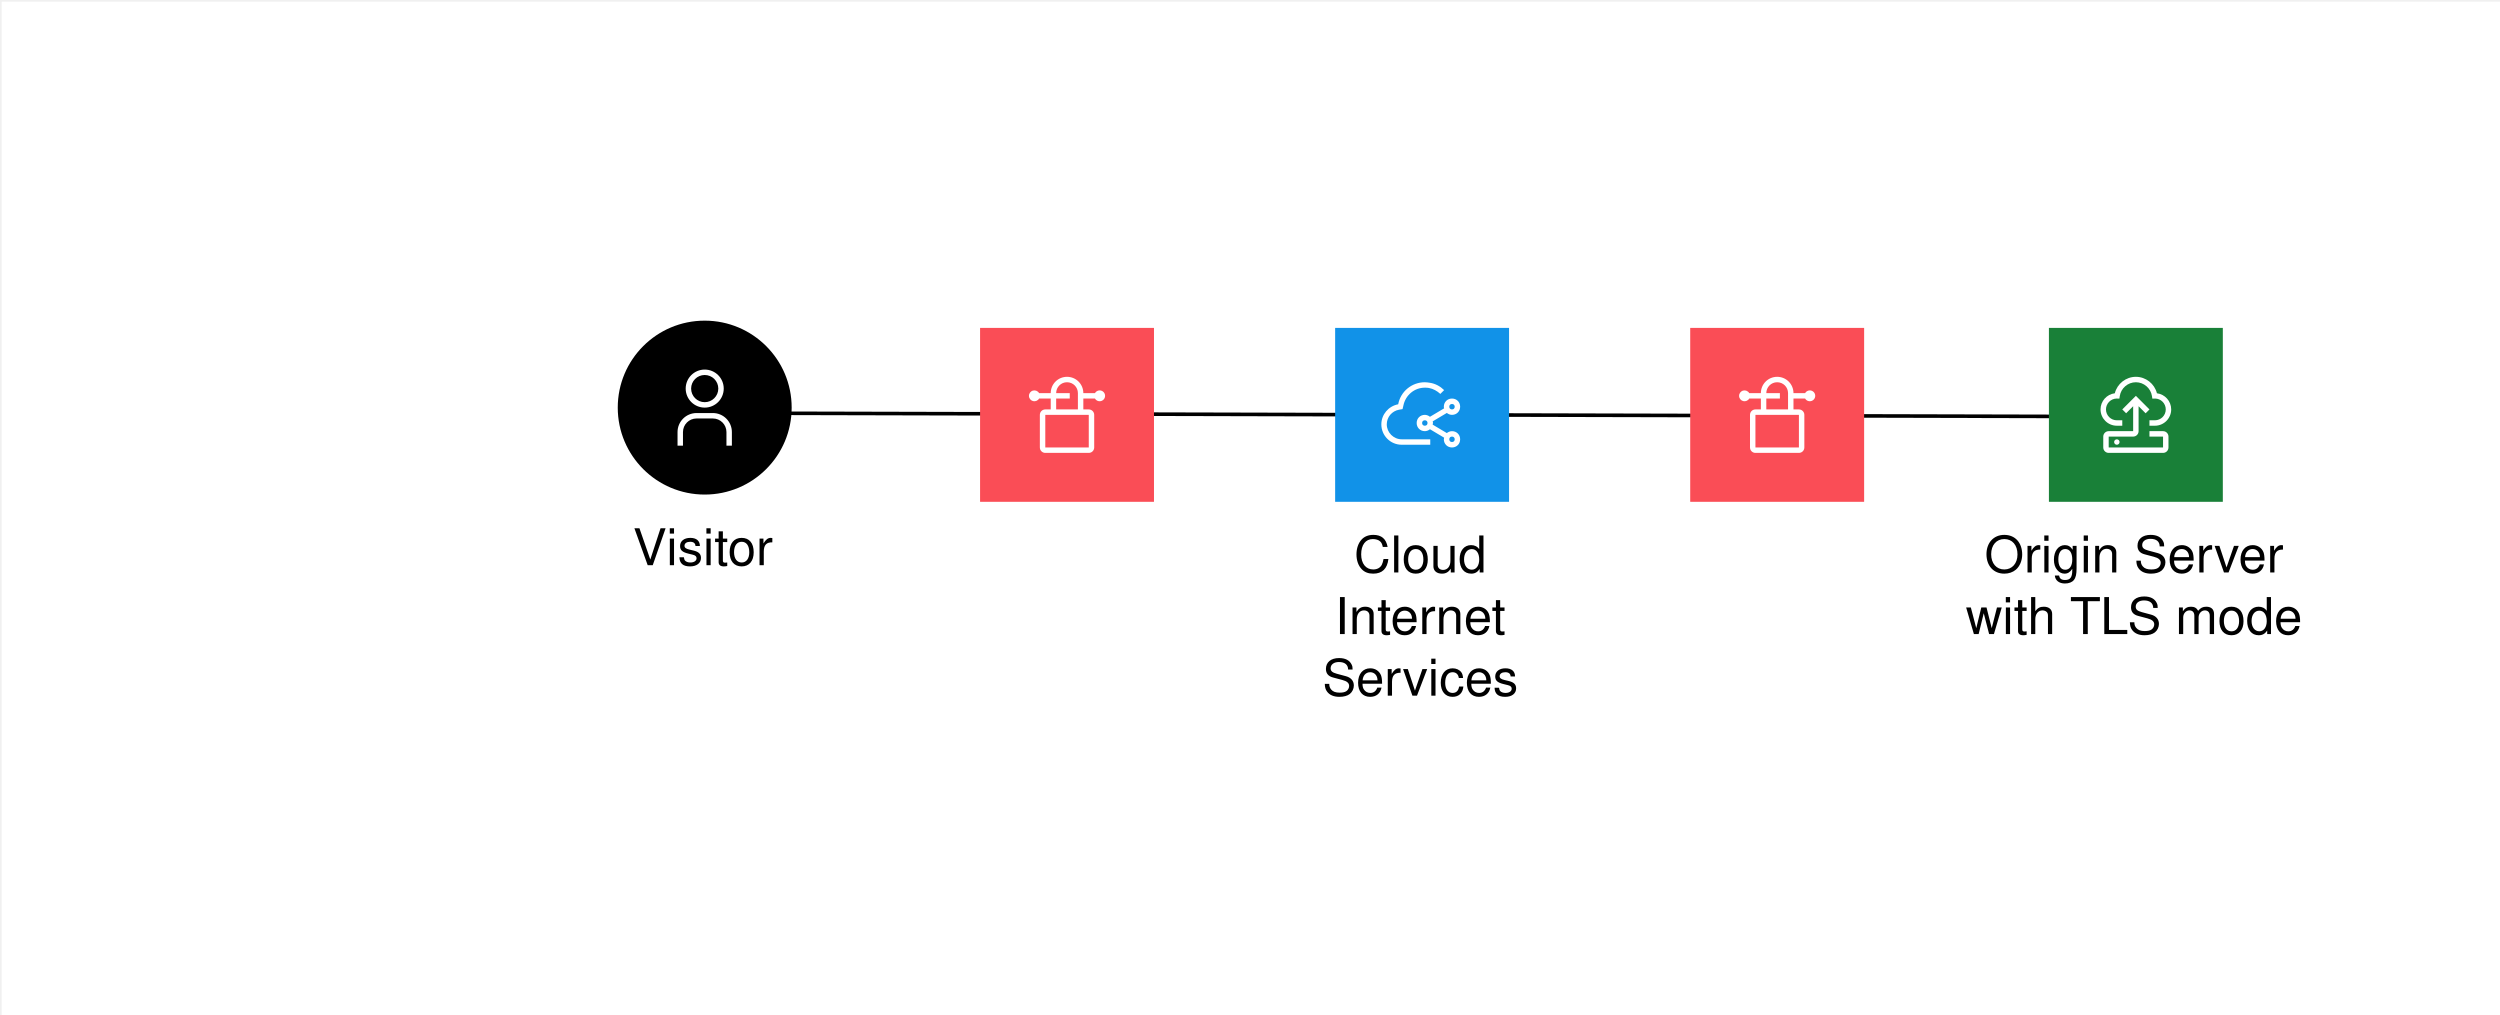
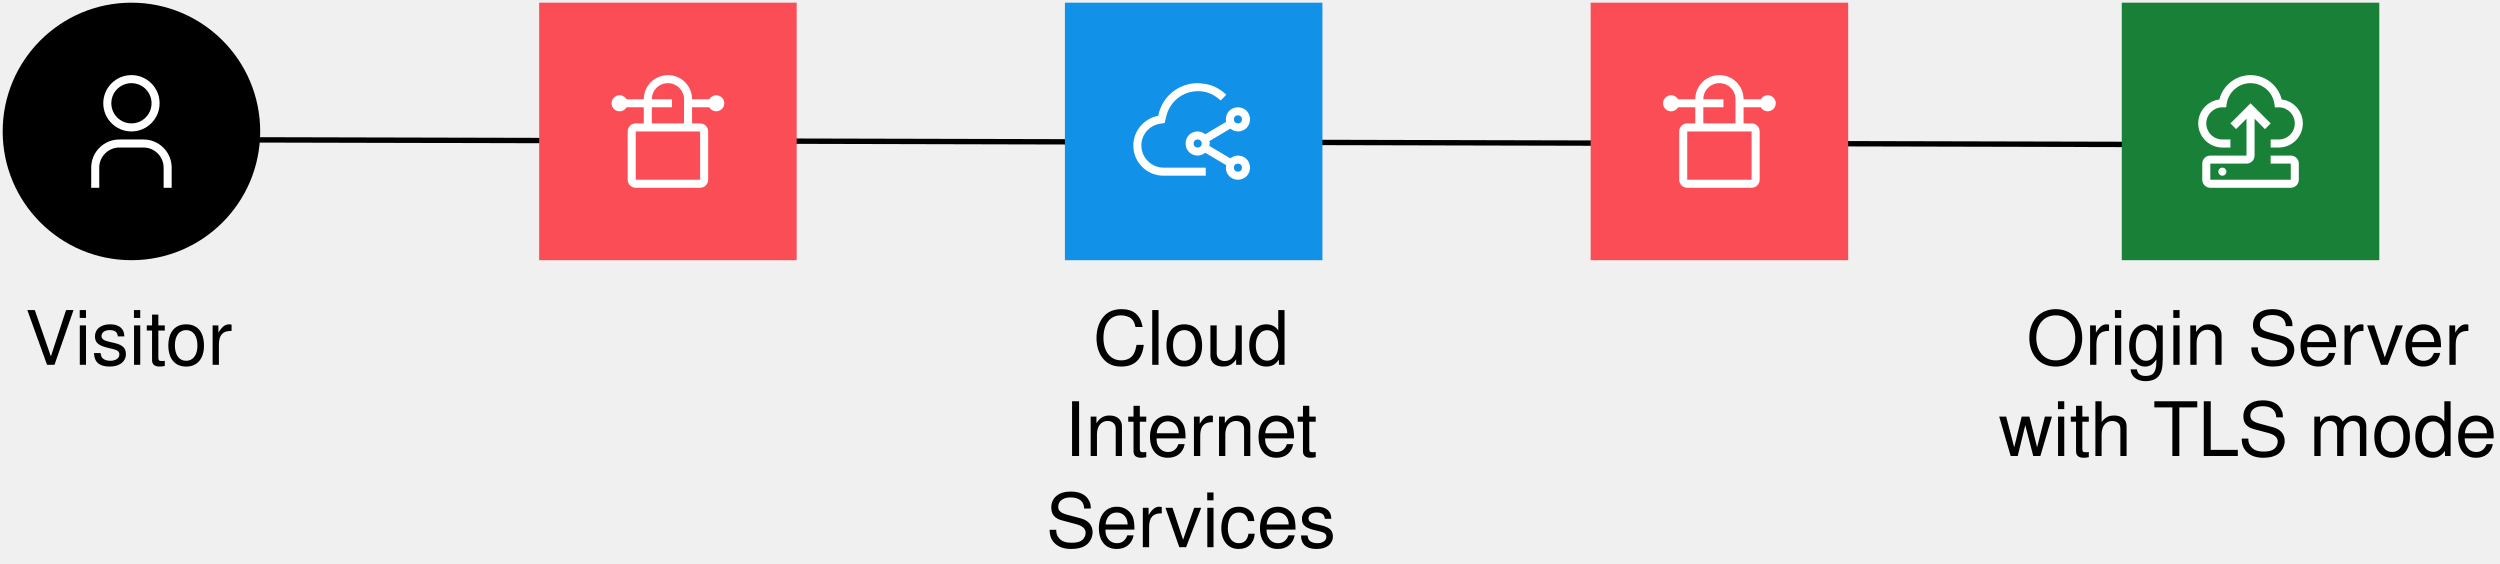
- <svg xmlns="http://www.w3.org/2000/svg" version="1.1" width="690px" height="280px" viewBox="-0.5 -0.5 690 280" content="&lt;mxfile host=&quot;Electron&quot; agent=&quot;Mozilla/5.0 (Macintosh; Intel Mac OS X 10_15_7) AppleWebKit/537.36 (KHTML, like Gecko) draw.io/25.0.2 Chrome/128.0.661.186 Electron/32.2.5 Safari/537.36&quot; version=&quot;25.0.2&quot; scale=&quot;1&quot; border=&quot;0&quot;&gt;&#10;  &lt;diagram name=&quot;Page-1&quot; id=&quot;8wTxipBLSAse1nOkmh9F&quot;&gt;&#10;    &lt;mxGraphModel dx=&quot;1578&quot; dy=&quot;1795&quot; grid=&quot;1&quot; gridSize=&quot;10&quot; guides=&quot;1&quot; tooltips=&quot;1&quot; connect=&quot;1&quot; arrows=&quot;1&quot; fold=&quot;1&quot; page=&quot;1&quot; pageScale=&quot;1&quot; pageWidth=&quot;850&quot; pageHeight=&quot;1100&quot; math=&quot;0&quot; shadow=&quot;0&quot;&gt;&#10;      &lt;root&gt;&#10;        &lt;mxCell id=&quot;0&quot; /&gt;&#10;        &lt;mxCell id=&quot;1&quot; parent=&quot;0&quot; /&gt;&#10;        &lt;mxCell id=&quot;GYZtjotkttZgbJ_qAHdR-1&quot; value=&quot;&quot; style=&quot;rounded=0;whiteSpace=wrap;html=1;strokeColor=none;&quot; vertex=&quot;1&quot; parent=&quot;1&quot;&gt;&#10;          &lt;mxGeometry x=&quot;-140&quot; y=&quot;-60&quot; width=&quot;690&quot; height=&quot;280&quot; as=&quot;geometry&quot; /&gt;&#10;        &lt;/mxCell&gt;&#10;        &lt;mxCell id=&quot;hN0CreysbBGn29C-ZNiO-8&quot; value=&quot;&quot; style=&quot;endArrow=none;html=1;rounded=0;&quot; parent=&quot;1&quot; edge=&quot;1&quot;&gt;&#10;          &lt;mxGeometry width=&quot;50&quot; height=&quot;50&quot; relative=&quot;1&quot; as=&quot;geometry&quot;&gt;&#10;            &lt;mxPoint x=&quot;47&quot; y=&quot;53.5&quot; as=&quot;sourcePoint&quot; /&gt;&#10;            &lt;mxPoint x=&quot;457&quot; y=&quot;54.5&quot; as=&quot;targetPoint&quot; /&gt;&#10;          &lt;/mxGeometry&gt;&#10;        &lt;/mxCell&gt;&#10;        &lt;mxCell id=&quot;hN0CreysbBGn29C-ZNiO-1&quot; value=&quot;Visitor&quot; style=&quot;shape=ellipse;fillColor=#000000;aspect=fixed;resizable=0;labelPosition=center;verticalLabelPosition=bottom;align=center;verticalAlign=top;strokeColor=none;fontSize=14;&quot; parent=&quot;1&quot; vertex=&quot;1&quot;&gt;&#10;          &lt;mxGeometry x=&quot;30&quot; y=&quot;28&quot; width=&quot;48&quot; height=&quot;48&quot; as=&quot;geometry&quot; /&gt;&#10;        &lt;/mxCell&gt;&#10;        &lt;mxCell id=&quot;hN0CreysbBGn29C-ZNiO-2&quot; value=&quot;&quot; style=&quot;fillColor=#ffffff;strokeColor=none;dashed=0;outlineConnect=0;html=1;labelPosition=center;verticalLabelPosition=bottom;verticalAlign=top;part=1;movable=0;resizable=0;rotatable=0;shape=mxgraph.ibm_cloud.user&quot; parent=&quot;hN0CreysbBGn29C-ZNiO-1&quot; vertex=&quot;1&quot;&gt;&#10;          &lt;mxGeometry width=&quot;24&quot; height=&quot;24&quot; relative=&quot;1&quot; as=&quot;geometry&quot;&gt;&#10;            &lt;mxPoint x=&quot;12&quot; y=&quot;12&quot; as=&quot;offset&quot; /&gt;&#10;          &lt;/mxGeometry&gt;&#10;        &lt;/mxCell&gt;&#10;        &lt;mxCell id=&quot;hN0CreysbBGn29C-ZNiO-3&quot; value=&quot;Cloud &amp;#xa;Internet &amp;#xa;Services&quot; style=&quot;shape=rect;fillColor=#1192E8;aspect=fixed;resizable=0;labelPosition=center;verticalLabelPosition=bottom;align=center;verticalAlign=top;strokeColor=none;fontSize=14;&quot; parent=&quot;1&quot; vertex=&quot;1&quot;&gt;&#10;          &lt;mxGeometry x=&quot;228&quot; y=&quot;30&quot; width=&quot;48&quot; height=&quot;48&quot; as=&quot;geometry&quot; /&gt;&#10;        &lt;/mxCell&gt;&#10;        &lt;mxCell id=&quot;hN0CreysbBGn29C-ZNiO-4&quot; value=&quot;&quot; style=&quot;fillColor=#ffffff;strokeColor=none;dashed=0;outlineConnect=0;html=1;labelPosition=center;verticalLabelPosition=bottom;verticalAlign=top;part=1;movable=0;resizable=0;rotatable=0;shape=mxgraph.ibm_cloud.ibm-cloud--internet-services&quot; parent=&quot;hN0CreysbBGn29C-ZNiO-3&quot; vertex=&quot;1&quot;&gt;&#10;          &lt;mxGeometry width=&quot;24&quot; height=&quot;24&quot; relative=&quot;1&quot; as=&quot;geometry&quot;&gt;&#10;            &lt;mxPoint x=&quot;12&quot; y=&quot;12&quot; as=&quot;offset&quot; /&gt;&#10;          &lt;/mxGeometry&gt;&#10;        &lt;/mxCell&gt;&#10;        &lt;mxCell id=&quot;hN0CreysbBGn29C-ZNiO-25&quot; value=&quot;&quot; style=&quot;shape=rect;fillColor=#FA4D56;aspect=fixed;resizable=0;labelPosition=center;verticalLabelPosition=bottom;align=center;verticalAlign=top;strokeColor=none;fontSize=14;&quot; parent=&quot;1&quot; vertex=&quot;1&quot;&gt;&#10;          &lt;mxGeometry x=&quot;130&quot; y=&quot;30&quot; width=&quot;48&quot; height=&quot;48&quot; as=&quot;geometry&quot; /&gt;&#10;        &lt;/mxCell&gt;&#10;        &lt;mxCell id=&quot;hN0CreysbBGn29C-ZNiO-26&quot; value=&quot;&quot; style=&quot;fillColor=#ffffff;strokeColor=none;dashed=0;outlineConnect=0;html=1;labelPosition=center;verticalLabelPosition=bottom;verticalAlign=top;part=1;movable=0;resizable=0;rotatable=0;shape=mxgraph.ibm_cloud.vpn--connection&quot; parent=&quot;hN0CreysbBGn29C-ZNiO-25&quot; vertex=&quot;1&quot;&gt;&#10;          &lt;mxGeometry width=&quot;24&quot; height=&quot;24&quot; relative=&quot;1&quot; as=&quot;geometry&quot;&gt;&#10;            &lt;mxPoint x=&quot;12&quot; y=&quot;12&quot; as=&quot;offset&quot; /&gt;&#10;          &lt;/mxGeometry&gt;&#10;        &lt;/mxCell&gt;&#10;        &lt;mxCell id=&quot;hN0CreysbBGn29C-ZNiO-27&quot; value=&quot;&quot; style=&quot;shape=rect;fillColor=#FA4D56;aspect=fixed;resizable=0;labelPosition=center;verticalLabelPosition=bottom;align=center;verticalAlign=top;strokeColor=none;fontSize=14;&quot; parent=&quot;1&quot; vertex=&quot;1&quot;&gt;&#10;          &lt;mxGeometry x=&quot;326&quot; y=&quot;30&quot; width=&quot;48&quot; height=&quot;48&quot; as=&quot;geometry&quot; /&gt;&#10;        &lt;/mxCell&gt;&#10;        &lt;mxCell id=&quot;hN0CreysbBGn29C-ZNiO-28&quot; value=&quot;&quot; style=&quot;fillColor=#ffffff;strokeColor=none;dashed=0;outlineConnect=0;html=1;labelPosition=center;verticalLabelPosition=bottom;verticalAlign=top;part=1;movable=0;resizable=0;rotatable=0;shape=mxgraph.ibm_cloud.vpn--connection&quot; parent=&quot;hN0CreysbBGn29C-ZNiO-27&quot; vertex=&quot;1&quot;&gt;&#10;          &lt;mxGeometry width=&quot;24&quot; height=&quot;24&quot; relative=&quot;1&quot; as=&quot;geometry&quot;&gt;&#10;            &lt;mxPoint x=&quot;12&quot; y=&quot;12&quot; as=&quot;offset&quot; /&gt;&#10;          &lt;/mxGeometry&gt;&#10;        &lt;/mxCell&gt;&#10;        &lt;mxCell id=&quot;hN0CreysbBGn29C-ZNiO-30&quot; value=&quot;Origin Server&amp;#xa;with TLS mode&quot; style=&quot;shape=rect;fillColor=#198038;aspect=fixed;resizable=0;labelPosition=center;verticalLabelPosition=bottom;align=center;verticalAlign=top;strokeColor=none;fontSize=14;&quot; parent=&quot;1&quot; vertex=&quot;1&quot;&gt;&#10;          &lt;mxGeometry x=&quot;425&quot; y=&quot;30&quot; width=&quot;48&quot; height=&quot;48&quot; as=&quot;geometry&quot; /&gt;&#10;        &lt;/mxCell&gt;&#10;        &lt;mxCell id=&quot;hN0CreysbBGn29C-ZNiO-31&quot; value=&quot;&quot; style=&quot;fillColor=#ffffff;strokeColor=none;dashed=0;outlineConnect=0;html=1;labelPosition=center;verticalLabelPosition=bottom;verticalAlign=top;part=1;movable=0;resizable=0;rotatable=0;shape=mxgraph.ibm_cloud.ibm-cloud--virtual-server-classic&quot; parent=&quot;hN0CreysbBGn29C-ZNiO-30&quot; vertex=&quot;1&quot;&gt;&#10;          &lt;mxGeometry width=&quot;24&quot; height=&quot;24&quot; relative=&quot;1&quot; as=&quot;geometry&quot;&gt;&#10;            &lt;mxPoint x=&quot;12&quot; y=&quot;12&quot; as=&quot;offset&quot; /&gt;&#10;          &lt;/mxGeometry&gt;&#10;        &lt;/mxCell&gt;&#10;      &lt;/root&gt;&#10;    &lt;/mxGraphModel&gt;&#10;  &lt;/diagram&gt;&#10;&lt;/mxfile&gt;&#10;" style="background-color: rgb(255, 255, 255);">
+ <svg xmlns="http://www.w3.org/2000/svg" style="background: transparent; background-color: transparent; color-scheme: light;" version="1.1" width="466px" height="105px" viewBox="-0.5 -0.5 466 105" content="&lt;mxfile host=&quot;app.diagrams.net&quot; agent=&quot;Mozilla/5.0 (Macintosh; Intel Mac OS X 10_15_7) AppleWebKit/537.36 (KHTML, like Gecko) Chrome/138.0.0.0 Safari/537.36 Edg/138.0.0.0&quot; version=&quot;27.1.6&quot; scale=&quot;1&quot; border=&quot;0&quot;&gt;&#10;  &lt;diagram name=&quot;Page-1&quot; id=&quot;VMQzMJBvYHzRfyUvyS4v&quot;&gt;&#10;    &lt;mxGraphModel dx=&quot;1226&quot; dy=&quot;698&quot; grid=&quot;1&quot; gridSize=&quot;10&quot; guides=&quot;1&quot; tooltips=&quot;1&quot; connect=&quot;1&quot; arrows=&quot;1&quot; fold=&quot;1&quot; page=&quot;1&quot; pageScale=&quot;1&quot; pageWidth=&quot;850&quot; pageHeight=&quot;1100&quot; math=&quot;0&quot; shadow=&quot;0&quot;&gt;&#10;      &lt;root&gt;&#10;        &lt;mxCell id=&quot;0&quot; /&gt;&#10;        &lt;mxCell id=&quot;1&quot; parent=&quot;0&quot; /&gt;&#10;        &lt;mxCell id=&quot;LddF3R96ZCdnI7Bx30d1-34&quot; value=&quot;&quot; style=&quot;endArrow=none;html=1;rounded=0;&quot; edge=&quot;1&quot; parent=&quot;1&quot;&gt;&#10;          &lt;mxGeometry width=&quot;50&quot; height=&quot;50&quot; relative=&quot;1&quot; as=&quot;geometry&quot;&gt;&#10;            &lt;mxPoint x=&quot;221&quot; y=&quot;285.5&quot; as=&quot;sourcePoint&quot; /&gt;&#10;            &lt;mxPoint x=&quot;631&quot; y=&quot;286.5&quot; as=&quot;targetPoint&quot; /&gt;&#10;          &lt;/mxGeometry&gt;&#10;        &lt;/mxCell&gt;&#10;        &lt;mxCell id=&quot;LddF3R96ZCdnI7Bx30d1-35&quot; value=&quot;Visitor&quot; style=&quot;shape=ellipse;fillColor=#000000;aspect=fixed;resizable=0;labelPosition=center;verticalLabelPosition=bottom;align=center;verticalAlign=top;strokeColor=none;fontSize=14;&quot; vertex=&quot;1&quot; parent=&quot;1&quot;&gt;&#10;          &lt;mxGeometry x=&quot;204&quot; y=&quot;260&quot; width=&quot;48&quot; height=&quot;48&quot; as=&quot;geometry&quot; /&gt;&#10;        &lt;/mxCell&gt;&#10;        &lt;mxCell id=&quot;LddF3R96ZCdnI7Bx30d1-36&quot; value=&quot;&quot; style=&quot;fillColor=#ffffff;strokeColor=none;dashed=0;outlineConnect=0;html=1;labelPosition=center;verticalLabelPosition=bottom;verticalAlign=top;part=1;movable=0;resizable=0;rotatable=0;shape=mxgraph.ibm_cloud.user&quot; vertex=&quot;1&quot; parent=&quot;LddF3R96ZCdnI7Bx30d1-35&quot;&gt;&#10;          &lt;mxGeometry width=&quot;24&quot; height=&quot;24&quot; relative=&quot;1&quot; as=&quot;geometry&quot;&gt;&#10;            &lt;mxPoint x=&quot;12&quot; y=&quot;12&quot; as=&quot;offset&quot; /&gt;&#10;          &lt;/mxGeometry&gt;&#10;        &lt;/mxCell&gt;&#10;        &lt;mxCell id=&quot;LddF3R96ZCdnI7Bx30d1-37&quot; value=&quot;Cloud &amp;#xa;Internet &amp;#xa;Services&quot; style=&quot;shape=rect;fillColor=#1192E8;aspect=fixed;resizable=0;labelPosition=center;verticalLabelPosition=bottom;align=center;verticalAlign=top;strokeColor=none;fontSize=14;&quot; vertex=&quot;1&quot; parent=&quot;1&quot;&gt;&#10;          &lt;mxGeometry x=&quot;402&quot; y=&quot;260&quot; width=&quot;48&quot; height=&quot;48&quot; as=&quot;geometry&quot; /&gt;&#10;        &lt;/mxCell&gt;&#10;        &lt;mxCell id=&quot;LddF3R96ZCdnI7Bx30d1-38&quot; value=&quot;&quot; style=&quot;fillColor=#ffffff;strokeColor=none;dashed=0;outlineConnect=0;html=1;labelPosition=center;verticalLabelPosition=bottom;verticalAlign=top;part=1;movable=0;resizable=0;rotatable=0;shape=mxgraph.ibm_cloud.ibm-cloud--internet-services&quot; vertex=&quot;1&quot; parent=&quot;LddF3R96ZCdnI7Bx30d1-37&quot;&gt;&#10;          &lt;mxGeometry width=&quot;24&quot; height=&quot;24&quot; relative=&quot;1&quot; as=&quot;geometry&quot;&gt;&#10;            &lt;mxPoint x=&quot;12&quot; y=&quot;12&quot; as=&quot;offset&quot; /&gt;&#10;          &lt;/mxGeometry&gt;&#10;        &lt;/mxCell&gt;&#10;        &lt;mxCell id=&quot;LddF3R96ZCdnI7Bx30d1-39&quot; value=&quot;&quot; style=&quot;shape=rect;fillColor=#FA4D56;aspect=fixed;resizable=0;labelPosition=center;verticalLabelPosition=bottom;align=center;verticalAlign=top;strokeColor=none;fontSize=14;&quot; vertex=&quot;1&quot; parent=&quot;1&quot;&gt;&#10;          &lt;mxGeometry x=&quot;304&quot; y=&quot;260&quot; width=&quot;48&quot; height=&quot;48&quot; as=&quot;geometry&quot; /&gt;&#10;        &lt;/mxCell&gt;&#10;        &lt;mxCell id=&quot;LddF3R96ZCdnI7Bx30d1-40&quot; value=&quot;&quot; style=&quot;fillColor=#ffffff;strokeColor=none;dashed=0;outlineConnect=0;html=1;labelPosition=center;verticalLabelPosition=bottom;verticalAlign=top;part=1;movable=0;resizable=0;rotatable=0;shape=mxgraph.ibm_cloud.vpn--connection&quot; vertex=&quot;1&quot; parent=&quot;LddF3R96ZCdnI7Bx30d1-39&quot;&gt;&#10;          &lt;mxGeometry width=&quot;24&quot; height=&quot;24&quot; relative=&quot;1&quot; as=&quot;geometry&quot;&gt;&#10;            &lt;mxPoint x=&quot;12&quot; y=&quot;12&quot; as=&quot;offset&quot; /&gt;&#10;          &lt;/mxGeometry&gt;&#10;        &lt;/mxCell&gt;&#10;        &lt;mxCell id=&quot;LddF3R96ZCdnI7Bx30d1-41&quot; value=&quot;&quot; style=&quot;shape=rect;fillColor=#FA4D56;aspect=fixed;resizable=0;labelPosition=center;verticalLabelPosition=bottom;align=center;verticalAlign=top;strokeColor=none;fontSize=14;&quot; vertex=&quot;1&quot; parent=&quot;1&quot;&gt;&#10;          &lt;mxGeometry x=&quot;500&quot; y=&quot;260&quot; width=&quot;48&quot; height=&quot;48&quot; as=&quot;geometry&quot; /&gt;&#10;        &lt;/mxCell&gt;&#10;        &lt;mxCell id=&quot;LddF3R96ZCdnI7Bx30d1-42&quot; value=&quot;&quot; style=&quot;fillColor=#ffffff;strokeColor=none;dashed=0;outlineConnect=0;html=1;labelPosition=center;verticalLabelPosition=bottom;verticalAlign=top;part=1;movable=0;resizable=0;rotatable=0;shape=mxgraph.ibm_cloud.vpn--connection&quot; vertex=&quot;1&quot; parent=&quot;LddF3R96ZCdnI7Bx30d1-41&quot;&gt;&#10;          &lt;mxGeometry width=&quot;24&quot; height=&quot;24&quot; relative=&quot;1&quot; as=&quot;geometry&quot;&gt;&#10;            &lt;mxPoint x=&quot;12&quot; y=&quot;12&quot; as=&quot;offset&quot; /&gt;&#10;          &lt;/mxGeometry&gt;&#10;        &lt;/mxCell&gt;&#10;        &lt;mxCell id=&quot;LddF3R96ZCdnI7Bx30d1-43&quot; value=&quot;Origin Server&amp;#xa;with TLS mode&quot; style=&quot;shape=rect;fillColor=#198038;aspect=fixed;resizable=0;labelPosition=center;verticalLabelPosition=bottom;align=center;verticalAlign=top;strokeColor=none;fontSize=14;&quot; vertex=&quot;1&quot; parent=&quot;1&quot;&gt;&#10;          &lt;mxGeometry x=&quot;599&quot; y=&quot;260&quot; width=&quot;48&quot; height=&quot;48&quot; as=&quot;geometry&quot; /&gt;&#10;        &lt;/mxCell&gt;&#10;        &lt;mxCell id=&quot;LddF3R96ZCdnI7Bx30d1-44&quot; value=&quot;&quot; style=&quot;fillColor=#ffffff;strokeColor=none;dashed=0;outlineConnect=0;html=1;labelPosition=center;verticalLabelPosition=bottom;verticalAlign=top;part=1;movable=0;resizable=0;rotatable=0;shape=mxgraph.ibm_cloud.ibm-cloud--virtual-server-classic&quot; vertex=&quot;1&quot; parent=&quot;LddF3R96ZCdnI7Bx30d1-43&quot;&gt;&#10;          &lt;mxGeometry width=&quot;24&quot; height=&quot;24&quot; relative=&quot;1&quot; as=&quot;geometry&quot;&gt;&#10;            &lt;mxPoint x=&quot;12&quot; y=&quot;12&quot; as=&quot;offset&quot; /&gt;&#10;          &lt;/mxGeometry&gt;&#10;        &lt;/mxCell&gt;&#10;      &lt;/root&gt;&#10;    &lt;/mxGraphModel&gt;&#10;  &lt;/diagram&gt;&#10;&lt;/mxfile&gt;&#10;">
  <defs />
-   <rect fill="#ffffff" width="100%" height="100%" x="0" y="0" />
  <g>
    <g data-cell-id="0">
      <g data-cell-id="1">
-         <g data-cell-id="GYZtjotkttZgbJ_qAHdR-1">
+         <g data-cell-id="LddF3R96ZCdnI7Bx30d1-34">
          <g>
-             <rect x="0" y="0" width="690" height="280" fill="rgb(255, 255, 255)" stroke="none" pointer-events="all" />
+             <path d="M 17 25.5 L 427 26.5" fill="none" stroke="#000000" stroke-miterlimit="10" pointer-events="stroke" style="stroke: rgb(0, 0, 0);" />
          </g>
        </g>
-         <g data-cell-id="hN0CreysbBGn29C-ZNiO-8">
+         <g data-cell-id="LddF3R96ZCdnI7Bx30d1-35">
          <g>
-             <path d="M 187 113.5 L 597 114.5" fill="none" stroke="rgb(0, 0, 0)" stroke-miterlimit="10" pointer-events="stroke" />
-           </g>
-         </g>
-         <g data-cell-id="hN0CreysbBGn29C-ZNiO-1">
-           <g>
-             <ellipse cx="194" cy="112" rx="24" ry="24" fill="#000000" stroke="none" pointer-events="all" />
+             <ellipse cx="24" cy="24" rx="24" ry="24" fill="#000000" stroke="none" pointer-events="all" style="fill: rgb(0, 0, 0);" />
          </g>
          <g>
-             <g fill="rgb(0, 0, 0)" font-family="&quot;Helvetica&quot;" text-anchor="middle" font-size="14px">
-               <text x="193.5" y="155.5">Visitor</text>
+             <g fill="#000000" font-family="&quot;Helvetica&quot;" text-anchor="middle" font-size="14px" style="fill: rgb(0, 0, 0);">
+               <text x="23.5" y="67.5">Visitor</text>
            </g>
          </g>
-           <g data-cell-id="hN0CreysbBGn29C-ZNiO-2">
+           <g data-cell-id="LddF3R96ZCdnI7Bx30d1-36">
            <g>
-               <rect x="182" y="100" width="24" height="24" fill="none" stroke="none" pointer-events="all" />
-               <rect x="182" y="100" width="0" height="0" fill="none" stroke="none" pointer-events="all" />
-               <path d="M 194 103 C 196.07 103 197.75 104.68 197.75 106.75 C 197.75 108.82 196.07 110.5 194 110.5 C 191.93 110.5 190.25 108.82 190.25 106.75 C 190.25 104.68 191.93 103 194 103 M 194 101.5 C 191.1 101.5 188.75 103.85 188.75 106.75 C 188.75 109.65 191.1 112 194 112 C 196.9 112 199.25 109.65 199.25 106.75 C 199.25 103.85 196.9 101.5 194 101.5 Z M 201.5 122.5 L 200 122.5 L 200 118.75 C 200 116.68 198.32 115 196.25 115 L 191.75 115 C 189.68 115 188 116.68 188 118.75 L 188 122.5 L 186.5 122.5 L 186.5 118.75 C 186.5 115.85 188.85 113.5 191.75 113.5 L 196.25 113.5 C 199.15 113.5 201.5 115.85 201.5 118.75 Z" fill="#ffffff" stroke="none" pointer-events="all" />
+               <rect x="12" y="12" width="24" height="24" fill="none" stroke="none" pointer-events="all" />
+               <rect x="12" y="12" width="0" height="0" fill="none" stroke="none" pointer-events="all" />
+               <path d="M 24 15 C 26.07 15 27.75 16.68 27.75 18.75 C 27.75 20.82 26.07 22.5 24 22.5 C 21.93 22.5 20.25 20.82 20.25 18.75 C 20.25 16.68 21.93 15 24 15 M 24 13.5 C 21.1 13.5 18.75 15.85 18.75 18.75 C 18.75 21.65 21.1 24 24 24 C 26.9 24 29.25 21.65 29.25 18.75 C 29.25 15.85 26.9 13.5 24 13.5 Z M 31.5 34.5 L 30 34.5 L 30 30.75 C 30 28.68 28.32 27 26.25 27 L 21.75 27 C 19.68 27 18 28.68 18 30.75 L 18 34.5 L 16.5 34.5 L 16.5 30.75 C 16.5 27.85 18.85 25.5 21.75 25.5 L 26.25 25.5 C 29.15 25.5 31.5 27.85 31.5 30.75 Z" fill="#ffffff" stroke="none" pointer-events="all" style="fill: rgb(255, 255, 255);" />
            </g>
          </g>
        </g>
-         <g data-cell-id="hN0CreysbBGn29C-ZNiO-3">
+         <g data-cell-id="LddF3R96ZCdnI7Bx30d1-37">
          <g>
-             <rect x="368" y="90" width="48" height="48" fill="#1192e8" stroke="none" pointer-events="all" />
+             <rect x="198" y="0" width="48" height="48" fill="#1192e8" stroke="none" pointer-events="all" style="fill: rgb(17, 146, 232);" />
          </g>
          <g>
-             <g fill="rgb(0, 0, 0)" font-family="&quot;Helvetica&quot;" text-anchor="middle" font-size="14px">
-               <text x="391.5" y="157.5">Cloud </text>
-               <text x="391.5" y="174.5">Internet </text>
-               <text x="391.5" y="191.5">Services</text>
+             <g fill="#000000" font-family="&quot;Helvetica&quot;" text-anchor="middle" font-size="14px" style="fill: rgb(0, 0, 0);">
+               <text x="221.5" y="67.5">Cloud </text>
+               <text x="221.5" y="84.5">Internet </text>
+               <text x="221.5" y="101.5">Services</text>
            </g>
          </g>
-           <g data-cell-id="hN0CreysbBGn29C-ZNiO-4">
+           <g data-cell-id="LddF3R96ZCdnI7Bx30d1-38">
            <g>
-               <rect x="380" y="102" width="24" height="24" fill="none" stroke="none" pointer-events="all" />
-               <rect x="380" y="102" width="0" height="0" fill="none" stroke="none" pointer-events="all" />
-               <path d="M 400.25 118.5 C 399.72 118.5 399.2 118.72 398.83 119.03 L 394.92 116.7 C 394.92 116.55 395 116.4 395 116.25 C 395 116.1 395 115.95 394.92 115.8 L 398.83 113.47 C 399.2 113.78 399.72 114 400.25 114 C 401.53 114 402.5 113.03 402.5 111.75 C 402.5 110.47 401.53 109.5 400.25 109.5 C 398.97 109.5 398 110.47 398 111.75 C 398 111.9 398 112.05 398.08 112.2 L 394.17 114.53 C 393.8 114.22 393.28 114 392.75 114 C 391.47 114 390.5 114.97 390.5 116.25 C 390.5 117.53 391.47 118.5 392.75 118.5 C 393.28 118.5 393.8 118.28 394.17 117.97 L 398.08 120.3 C 398.08 120.45 398 120.6 398 120.75 C 398 122.03 398.97 123 400.25 123 C 401.53 123 402.5 122.03 402.5 120.75 C 402.5 119.47 401.53 118.5 400.25 118.5 Z M 400.25 111 C 400.7 111 401 111.3 401 111.75 C 401 112.2 400.7 112.5 400.25 112.5 C 399.8 112.5 399.5 112.2 399.5 111.75 C 399.5 111.3 399.8 111 400.25 111 Z M 392.75 117 C 392.3 117 392 116.7 392 116.25 C 392 115.8 392.3 115.5 392.75 115.5 C 393.2 115.5 393.5 115.8 393.5 116.25 C 393.5 116.7 393.2 117 392.75 117 Z M 400.25 121.5 C 399.8 121.5 399.5 121.2 399.5 120.75 C 399.5 120.3 399.8 120 400.25 120 C 400.7 120 401 120.3 401 120.75 C 401 121.2 400.7 121.5 400.25 121.5 Z" fill="#ffffff" stroke="none" pointer-events="all" />
-               <path d="M 394.25 120.75 L 386.38 120.75 C 384.13 120.75 382.25 118.88 382.25 116.63 C 382.25 114.6 383.67 112.95 385.63 112.58 L 386.6 112.42 L 386.83 111.45 C 387.42 108.53 389.9 106.5 392.75 106.5 C 393.13 106.5 393.5 106.5 393.88 106.58 C 395.08 106.8 396.13 107.4 397.03 108.22 L 398.08 107.17 C 397.03 106.13 395.67 105.38 394.17 105.15 C 393.72 105.08 393.2 105 392.75 105 C 389.22 105 386.08 107.47 385.4 111.08 C 382.7 111.6 380.75 113.92 380.75 116.63 C 380.75 119.7 383.22 122.25 386.38 122.25 L 394.25 122.25 L 394.25 120.75 Z" fill="#ffffff" stroke="none" pointer-events="all" />
+               <rect x="210" y="12" width="24" height="24" fill="none" stroke="none" pointer-events="all" />
+               <rect x="210" y="12" width="0" height="0" fill="none" stroke="none" pointer-events="all" />
+               <path d="M 230.25 28.5 C 229.72 28.5 229.2 28.73 228.83 29.02 L 224.92 26.7 C 224.92 26.55 225 26.4 225 26.25 C 225 26.1 225 25.95 224.92 25.8 L 228.83 23.48 C 229.2 23.77 229.72 24 230.25 24 C 231.53 24 232.5 23.02 232.5 21.75 C 232.5 20.48 231.53 19.5 230.25 19.5 C 228.97 19.5 228 20.48 228 21.75 C 228 21.9 228 22.05 228.08 22.2 L 224.17 24.52 C 223.8 24.23 223.28 24 222.75 24 C 221.47 24 220.5 24.98 220.5 26.25 C 220.5 27.52 221.47 28.5 222.75 28.5 C 223.28 28.5 223.8 28.27 224.17 27.98 L 228.08 30.3 C 228.08 30.45 228 30.6 228 30.75 C 228 32.02 228.97 33 230.25 33 C 231.53 33 232.5 32.02 232.5 30.75 C 232.5 29.48 231.53 28.5 230.25 28.5 Z M 230.25 21 C 230.7 21 231 21.3 231 21.75 C 231 22.2 230.7 22.5 230.25 22.5 C 229.8 22.5 229.5 22.2 229.5 21.75 C 229.5 21.3 229.8 21 230.25 21 Z M 222.75 27 C 222.3 27 222 26.7 222 26.25 C 222 25.8 222.3 25.5 222.75 25.5 C 223.2 25.5 223.5 25.8 223.5 26.25 C 223.5 26.7 223.2 27 222.75 27 Z M 230.25 31.5 C 229.8 31.5 229.5 31.2 229.5 30.75 C 229.5 30.3 229.8 30 230.25 30 C 230.7 30 231 30.3 231 30.75 C 231 31.2 230.7 31.5 230.25 31.5 Z" fill="#ffffff" stroke="none" pointer-events="all" style="fill: rgb(255, 255, 255);" />
+               <path d="M 224.25 30.75 L 216.38 30.75 C 214.13 30.75 212.25 28.88 212.25 26.63 C 212.25 24.6 213.67 22.95 215.63 22.58 L 216.6 22.42 L 216.83 21.45 C 217.42 18.52 219.9 16.5 222.75 16.5 C 223.13 16.5 223.5 16.5 223.88 16.58 C 225.08 16.8 226.13 17.4 227.03 18.23 L 228.08 17.17 C 227.03 16.13 225.67 15.38 224.17 15.15 C 223.72 15.08 223.2 15 222.75 15 C 219.22 15 216.08 17.48 215.4 21.08 C 212.7 21.6 210.75 23.92 210.75 26.63 C 210.75 29.7 213.22 32.25 216.38 32.25 L 224.25 32.25 L 224.25 30.75 Z" fill="#ffffff" stroke="none" pointer-events="all" style="fill: rgb(255, 255, 255);" />
            </g>
          </g>
        </g>
-         <g data-cell-id="hN0CreysbBGn29C-ZNiO-25">
+         <g data-cell-id="LddF3R96ZCdnI7Bx30d1-39">
          <g>
-             <rect x="270" y="90" width="48" height="48" fill="#fa4d56" stroke="none" pointer-events="all" />
+             <rect x="100" y="0" width="48" height="48" fill="#fa4d56" stroke="none" pointer-events="all" style="fill: rgb(250, 77, 86);" />
          </g>
-           <g data-cell-id="hN0CreysbBGn29C-ZNiO-26">
+           <g data-cell-id="LddF3R96ZCdnI7Bx30d1-40">
            <g>
-               <rect x="282" y="102" width="24" height="24" fill="none" stroke="none" pointer-events="all" />
-               <rect x="282" y="102" width="0" height="0" fill="none" stroke="none" pointer-events="all" />
-               <path d="M 303 107.25 C 302.47 107.25 301.97 107.54 301.71 108 L 298.5 108 C 298.5 105.51 296.49 103.5 294 103.5 C 291.51 103.5 289.5 105.51 289.5 108 L 286.29 108 C 285.95 107.41 285.26 107.13 284.6 107.3 C 283.95 107.48 283.49 108.07 283.49 108.75 C 283.49 109.43 283.95 110.02 284.6 110.2 C 285.26 110.37 285.95 110.09 286.29 109.5 L 289.5 109.5 L 289.5 112.5 L 288 112.5 C 287.17 112.5 286.5 113.17 286.5 114 L 286.5 123 C 286.5 123.83 287.17 124.5 288 124.5 L 300 124.5 C 300.83 124.5 301.5 123.83 301.5 123 L 301.5 114 C 301.5 113.17 300.83 112.5 300 112.5 L 298.5 112.5 L 298.5 109.5 L 301.71 109.5 C 302.07 110.13 302.84 110.4 303.52 110.15 C 304.2 109.9 304.61 109.2 304.48 108.48 C 304.35 107.77 303.73 107.25 303 107.25 M 291 108 C 291 106.34 292.34 105 294 105 C 295.66 105 297 106.34 297 108 L 297 112.5 L 291 112.5 L 291 109.5 L 294.75 109.5 L 294.75 108 Z M 300 114 L 300 123 L 288 123 L 288 114 Z" fill="#ffffff" stroke="none" pointer-events="all" />
+               <rect x="112" y="12" width="24" height="24" fill="none" stroke="none" pointer-events="all" />
+               <rect x="112" y="12" width="0" height="0" fill="none" stroke="none" pointer-events="all" />
+               <path d="M 133 17.25 C 132.47 17.25 131.97 17.54 131.71 18 L 128.5 18 C 128.5 15.51 126.49 13.5 124 13.5 C 121.51 13.5 119.5 15.51 119.5 18 L 116.29 18 C 115.95 17.41 115.26 17.13 114.6 17.3 C 113.95 17.48 113.49 18.07 113.49 18.75 C 113.49 19.43 113.95 20.02 114.6 20.2 C 115.26 20.37 115.95 20.09 116.29 19.5 L 119.5 19.5 L 119.5 22.5 L 118 22.5 C 117.17 22.5 116.5 23.17 116.5 24 L 116.5 33 C 116.5 33.83 117.17 34.5 118 34.5 L 130 34.5 C 130.83 34.5 131.5 33.83 131.5 33 L 131.5 24 C 131.5 23.17 130.83 22.5 130 22.5 L 128.5 22.5 L 128.5 19.5 L 131.71 19.5 C 132.07 20.13 132.84 20.4 133.52 20.15 C 134.2 19.9 134.61 19.2 134.48 18.48 C 134.35 17.77 133.73 17.25 133 17.25 M 121 18 C 121 16.34 122.34 15 124 15 C 125.66 15 127 16.34 127 18 L 127 22.5 L 121 22.5 L 121 19.5 L 124.75 19.5 L 124.75 18 Z M 130 24 L 130 33 L 118 33 L 118 24 Z" fill="#ffffff" stroke="none" pointer-events="all" style="fill: rgb(255, 255, 255);" />
            </g>
          </g>
        </g>
-         <g data-cell-id="hN0CreysbBGn29C-ZNiO-27">
+         <g data-cell-id="LddF3R96ZCdnI7Bx30d1-41">
          <g>
-             <rect x="466" y="90" width="48" height="48" fill="#fa4d56" stroke="none" pointer-events="all" />
+             <rect x="296" y="0" width="48" height="48" fill="#fa4d56" stroke="none" pointer-events="all" style="fill: rgb(250, 77, 86);" />
          </g>
-           <g data-cell-id="hN0CreysbBGn29C-ZNiO-28">
+           <g data-cell-id="LddF3R96ZCdnI7Bx30d1-42">
            <g>
-               <rect x="478" y="102" width="24" height="24" fill="none" stroke="none" pointer-events="all" />
-               <rect x="478" y="102" width="0" height="0" fill="none" stroke="none" pointer-events="all" />
-               <path d="M 499 107.25 C 498.47 107.25 497.97 107.54 497.71 108 L 494.5 108 C 494.5 105.51 492.49 103.5 490 103.5 C 487.51 103.5 485.5 105.51 485.5 108 L 482.29 108 C 481.95 107.41 481.26 107.13 480.6 107.3 C 479.95 107.48 479.49 108.07 479.49 108.75 C 479.49 109.43 479.95 110.02 480.6 110.2 C 481.26 110.37 481.95 110.09 482.29 109.5 L 485.5 109.5 L 485.5 112.5 L 484 112.5 C 483.17 112.5 482.5 113.17 482.5 114 L 482.5 123 C 482.5 123.83 483.17 124.5 484 124.5 L 496 124.5 C 496.83 124.5 497.5 123.83 497.5 123 L 497.5 114 C 497.5 113.17 496.83 112.5 496 112.5 L 494.5 112.5 L 494.5 109.5 L 497.71 109.5 C 498.07 110.13 498.84 110.4 499.52 110.15 C 500.2 109.9 500.61 109.2 500.48 108.48 C 500.35 107.77 499.73 107.25 499 107.25 M 487 108 C 487 106.34 488.34 105 490 105 C 491.66 105 493 106.34 493 108 L 493 112.5 L 487 112.5 L 487 109.5 L 490.75 109.5 L 490.75 108 Z M 496 114 L 496 123 L 484 123 L 484 114 Z" fill="#ffffff" stroke="none" pointer-events="all" />
+               <rect x="308" y="12" width="24" height="24" fill="none" stroke="none" pointer-events="all" />
+               <rect x="308" y="12" width="0" height="0" fill="none" stroke="none" pointer-events="all" />
+               <path d="M 329 17.25 C 328.47 17.25 327.97 17.54 327.71 18 L 324.5 18 C 324.5 15.51 322.49 13.5 320 13.5 C 317.51 13.5 315.5 15.51 315.5 18 L 312.29 18 C 311.95 17.41 311.26 17.13 310.6 17.3 C 309.95 17.48 309.49 18.07 309.49 18.75 C 309.49 19.43 309.95 20.02 310.6 20.2 C 311.26 20.37 311.95 20.09 312.29 19.5 L 315.5 19.5 L 315.5 22.5 L 314 22.5 C 313.17 22.5 312.5 23.17 312.5 24 L 312.5 33 C 312.5 33.83 313.17 34.5 314 34.5 L 326 34.5 C 326.83 34.5 327.5 33.83 327.5 33 L 327.5 24 C 327.5 23.17 326.83 22.5 326 22.5 L 324.5 22.5 L 324.5 19.5 L 327.71 19.5 C 328.07 20.13 328.84 20.4 329.52 20.15 C 330.2 19.9 330.61 19.2 330.48 18.48 C 330.35 17.77 329.73 17.25 329 17.25 M 317 18 C 317 16.34 318.34 15 320 15 C 321.66 15 323 16.34 323 18 L 323 22.5 L 317 22.5 L 317 19.5 L 320.75 19.5 L 320.75 18 Z M 326 24 L 326 33 L 314 33 L 314 24 Z" fill="#ffffff" stroke="none" pointer-events="all" style="fill: rgb(255, 255, 255);" />
            </g>
          </g>
        </g>
-         <g data-cell-id="hN0CreysbBGn29C-ZNiO-30">
+         <g data-cell-id="LddF3R96ZCdnI7Bx30d1-43">
          <g>
-             <rect x="565" y="90" width="48" height="48" fill="#198038" stroke="none" pointer-events="all" />
+             <rect x="395" y="0" width="48" height="48" fill="#198038" stroke="none" pointer-events="all" style="fill: rgb(25, 128, 56);" />
          </g>
          <g>
-             <g fill="rgb(0, 0, 0)" font-family="&quot;Helvetica&quot;" text-anchor="middle" font-size="14px">
-               <text x="588.5" y="157.5">Origin Server</text>
-               <text x="588.5" y="174.5">with TLS mode</text>
+             <g fill="#000000" font-family="&quot;Helvetica&quot;" text-anchor="middle" font-size="14px" style="fill: rgb(0, 0, 0);">
+               <text x="418.5" y="67.5">Origin Server</text>
+               <text x="418.5" y="84.5">with TLS mode</text>
            </g>
          </g>
-           <g data-cell-id="hN0CreysbBGn29C-ZNiO-31">
+           <g data-cell-id="LddF3R96ZCdnI7Bx30d1-44">
            <g>
-               <rect x="577" y="102" width="24" height="24" fill="none" stroke="none" pointer-events="all" />
-               <rect x="577" y="102" width="0" height="0" fill="none" stroke="none" pointer-events="all" />
-               <ellipse cx="583.75" cy="121.5" rx="0.75" ry="0.75" fill="#ffffff" stroke="none" pointer-events="all" />
-               <path d="M 596.5 118.5 L 592.75 118.5 L 592.75 120 L 596.5 120 L 596.5 123 L 581.5 123 L 581.5 120 L 588.25 120 C 589.08 120 589.75 119.33 589.75 118.5 L 589.75 111.62 L 591.69 113.57 L 592.75 112.5 L 589 108.75 L 585.25 112.5 L 586.31 113.56 L 588.25 111.62 L 588.25 118.5 L 581.5 118.5 C 580.67 118.5 580 119.17 580 120 L 580 123 C 580 123.83 580.67 124.5 581.5 124.5 L 596.5 124.5 C 597.33 124.5 598 123.83 598 123 L 598 120 C 598 119.17 597.33 118.5 596.5 118.5 Z" fill="#ffffff" stroke="none" pointer-events="all" />
-               <path d="M 594.81 108.04 C 594.15 105.41 591.75 103.5 589 103.5 C 586.25 103.5 583.85 105.41 583.19 108.04 C 580.97 108.32 579.25 110.21 579.25 112.5 C 579.25 114.98 581.27 117 583.75 117 L 585.25 117 L 585.25 115.5 L 583.75 115.5 C 582.09 115.5 580.75 114.16 580.75 112.5 C 580.75 110.86 582.08 109.52 583.71 109.5 L 584.45 109.52 L 584.55 108.86 C 584.87 106.66 586.78 105 589 105 C 591.22 105 593.13 106.66 593.45 108.86 L 593.54 109.52 L 594.2 109.51 L 594.3 109.5 C 595.93 109.52 597.25 110.86 597.25 112.5 C 597.25 114.16 595.91 115.5 594.25 115.5 L 592.75 115.5 L 592.75 117 L 594.25 117 C 596.73 117 598.75 114.98 598.75 112.5 C 598.75 110.21 597.03 108.32 594.81 108.04 Z" fill="#ffffff" stroke="none" pointer-events="all" />
+               <rect x="407" y="12" width="24" height="24" fill="none" stroke="none" pointer-events="all" />
+               <rect x="407" y="12" width="0" height="0" fill="none" stroke="none" pointer-events="all" />
+               <ellipse cx="413.75" cy="31.5" rx="0.75" ry="0.75" fill="#ffffff" stroke="none" pointer-events="all" style="fill: rgb(255, 255, 255);" />
+               <path d="M 426.5 28.5 L 422.75 28.5 L 422.75 30 L 426.5 30 L 426.5 33 L 411.5 33 L 411.5 30 L 418.25 30 C 419.08 30 419.75 29.33 419.75 28.5 L 419.75 21.62 L 421.69 23.57 L 422.75 22.5 L 419 18.75 L 415.25 22.5 L 416.31 23.56 L 418.25 21.62 L 418.25 28.5 L 411.5 28.5 C 410.67 28.5 410 29.17 410 30 L 410 33 C 410 33.83 410.67 34.5 411.5 34.5 L 426.5 34.5 C 427.33 34.5 428 33.83 428 33 L 428 30 C 428 29.17 427.33 28.5 426.5 28.5 Z" fill="#ffffff" stroke="none" pointer-events="all" style="fill: rgb(255, 255, 255);" />
+               <path d="M 424.81 18.04 C 424.15 15.41 421.75 13.5 419 13.5 C 416.25 13.5 413.85 15.41 413.19 18.04 C 410.97 18.32 409.25 20.21 409.25 22.5 C 409.25 24.98 411.27 27 413.75 27 L 415.25 27 L 415.25 25.5 L 413.75 25.5 C 412.09 25.5 410.75 24.16 410.75 22.5 C 410.75 20.86 412.08 19.52 413.71 19.5 L 414.45 19.51 L 414.55 18.86 C 414.87 16.66 416.78 15 419 15 C 421.22 15 423.13 16.66 423.45 18.86 L 423.54 19.52 L 424.2 19.51 L 424.3 19.5 C 425.93 19.52 427.25 20.86 427.25 22.5 C 427.25 24.16 425.91 25.5 424.25 25.5 L 422.75 25.5 L 422.75 27 L 424.25 27 C 426.73 27 428.75 24.98 428.75 22.5 C 428.75 20.21 427.03 18.32 424.81 18.04 Z" fill="#ffffff" stroke="none" pointer-events="all" style="fill: rgb(255, 255, 255);" />
            </g>
          </g>
        </g>
      </g>
    </g>
  </g>
</svg>
